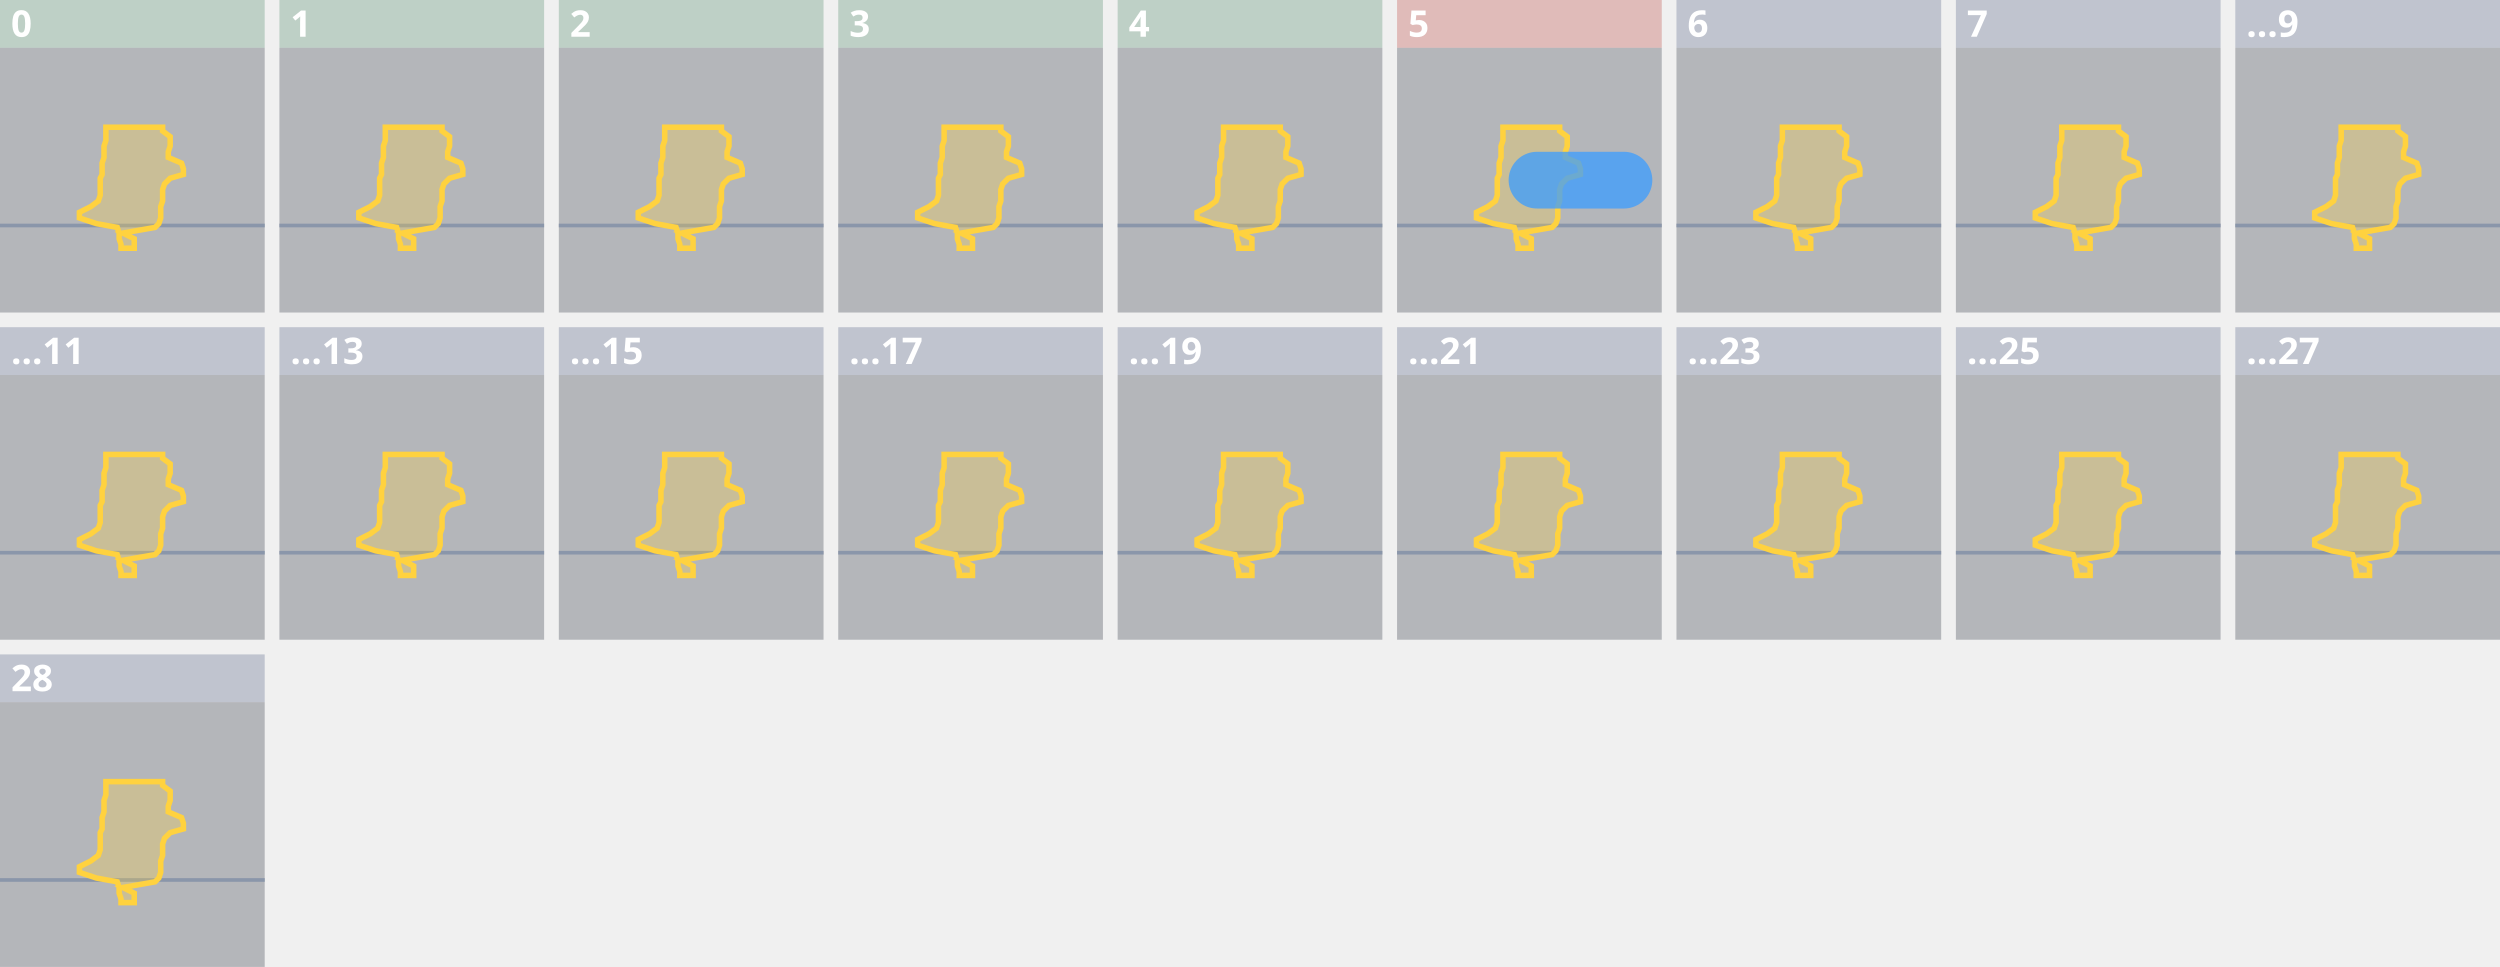
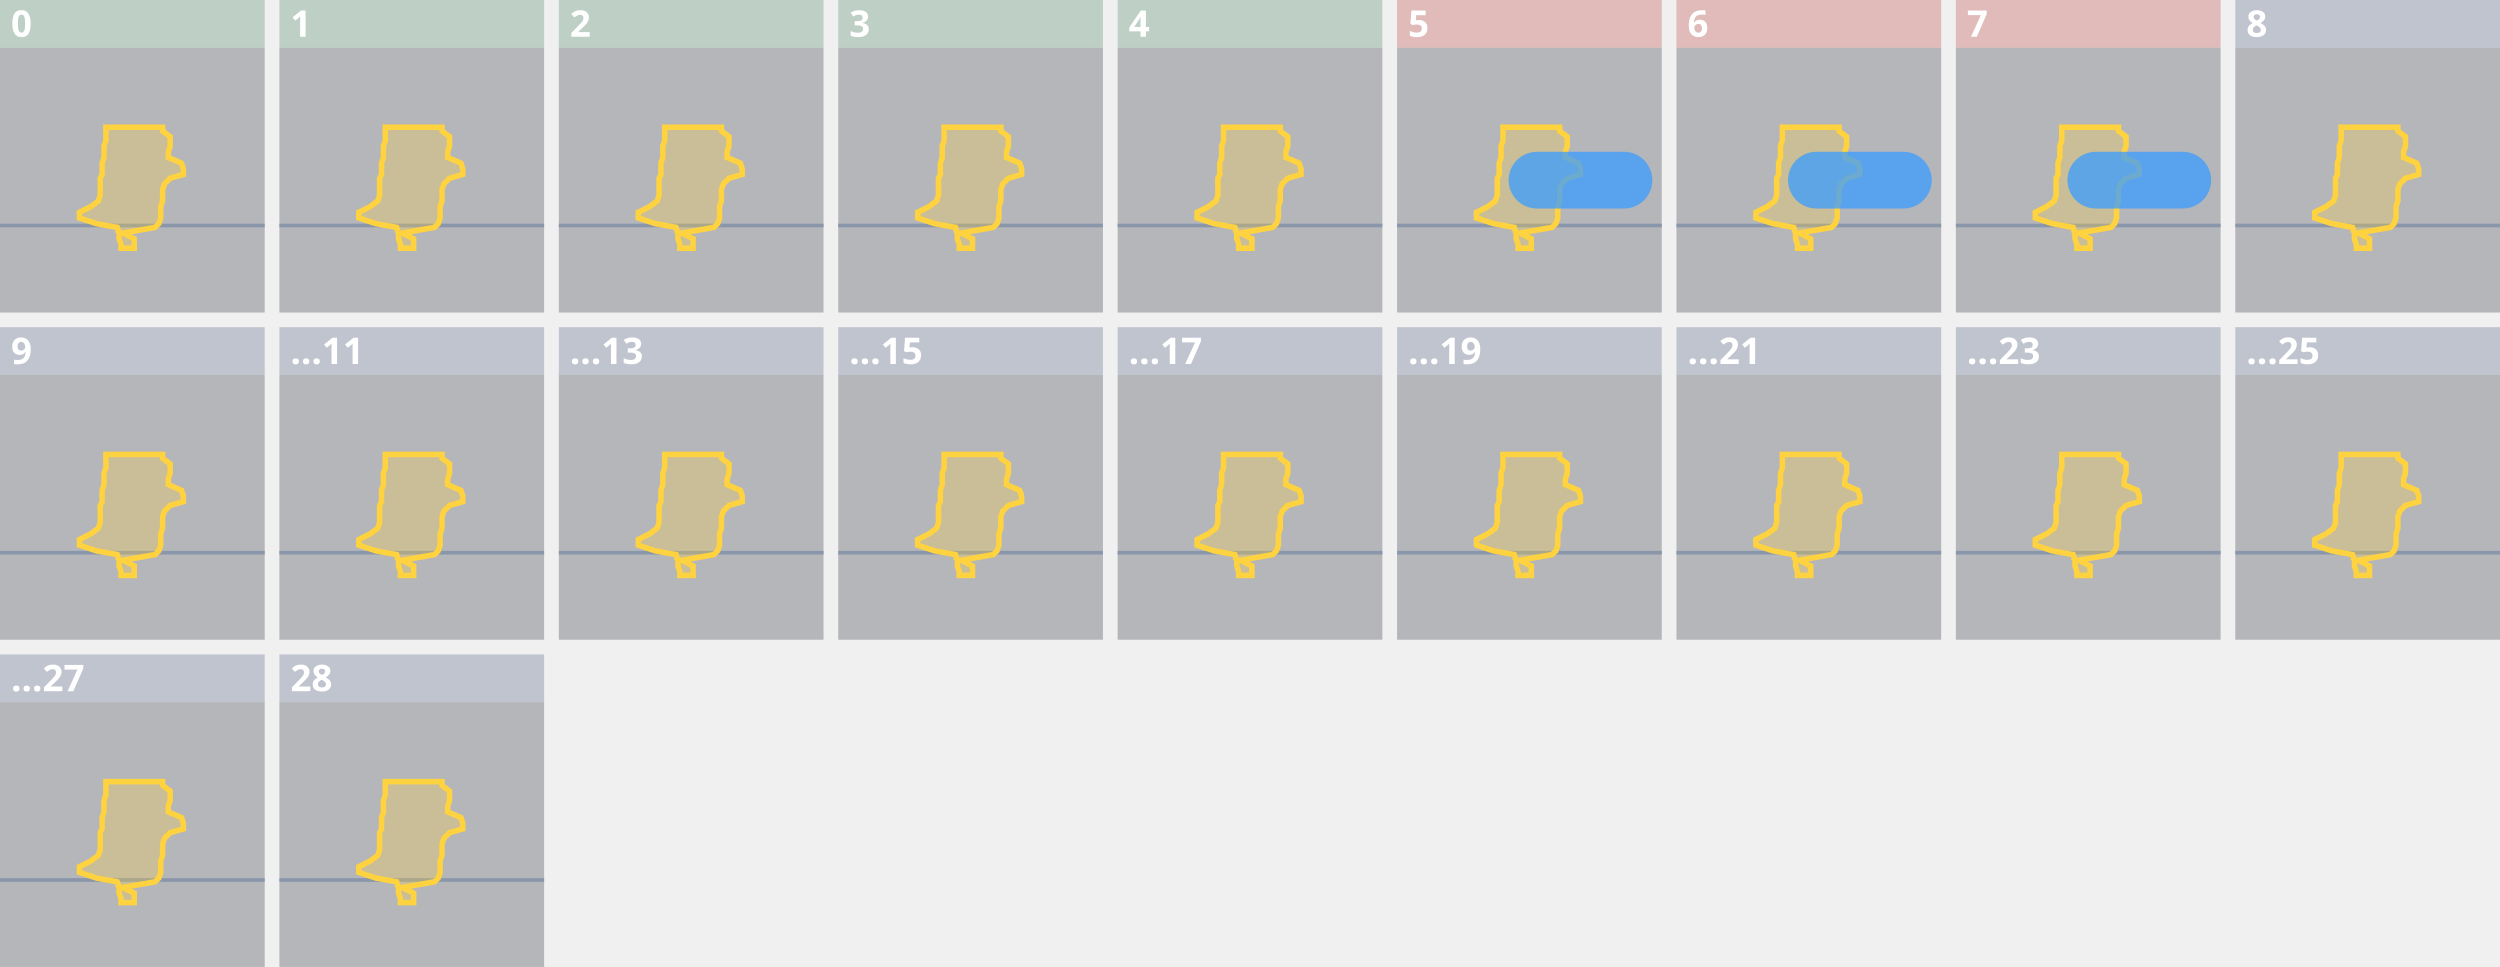
<svg xmlns="http://www.w3.org/2000/svg" viewBox="0 0 680 263" width="680" height="263">
  <style>text{font:bold 10px sans-serif;fill:#ffffff}.k{fill:#1b2230}.g{stroke:#8a96aa;stroke-width:1.94}use{stroke-width:2.92;fill-opacity:.28}.u{stroke:#ffd23f;fill:#ffd23f}.v{stroke:#4ade80;fill:#4ade80;fill-opacity:.6}.a{stroke:#e879f9;fill:#e879f9}.o{stroke:#22d3ee;fill:#22d3ee;fill-opacity:.5}.H{color:#ff4d3d;fill:#ff4d3d;opacity:.7}.G{color:#3b9cff;fill:#3b9cff;opacity:.75}.S{color:#ffa630;fill:#ffa630;opacity:.75}.T{color:#ffa630;fill:none;stroke:#ffa630;stroke-width:3.89;stroke-dasharray:7.8}.P{color:#c49bff;fill:none;stroke:#c49bff;stroke-width:1.94;stroke-dasharray:5.8}</style>
  <defs>
    <path id="b0" d="M-14 -28L16 -28L16 -26L20 -23L20 -21L20 -18L19 -15L19 -12L26 -9L27 -6L27 -3L20 -1L17 2L16 5L16 8L16 11L15 14L15 17L15 20L14 23L12 25L-5 28L1 31L1 34L1 36L-6 36L-6 34L-7 31L-7 28L-8 25L-19 23L-28 20L-28 17L-22 14L-18 11L-17 8L-17 5L-17 2L-17 -1L-16 -3L-16 -6L-16 -9L-15 -12L-15 -15L-15 -18L-14 -21L-14 -23L-14 -26Z" />
    <rect id="K" x="-70" y="-70" width="140" height="140" class="k" />
    <rect id="Ls" width="72" height="13" fill="#3f7d5a" />
    <rect id="La" width="72" height="13" fill="#b8332b" />
    <rect id="Le" width="72" height="13" fill="#46557a" />
  </defs>
  <use href="#Ls" x="0" y="0" />
  <text x="3" y="10">0</text>
  <svg x="0" y="13" width="72" height="72" viewBox="-70 -70 140 140">
    <use href="#K" />
    <line x1="-70" y1="24" x2="70" y2="24" class="g" />
    <use href="#b0" class="u" />
  </svg>
  <use href="#Ls" x="76" y="0" />
  <text x="79" y="10">1</text>
  <svg x="76" y="13" width="72" height="72" viewBox="-70 -70 140 140">
    <use href="#K" />
    <line x1="-70" y1="24" x2="70" y2="24" class="g" />
    <use href="#b0" class="u" />
  </svg>
  <use href="#Ls" x="152" y="0" />
  <text x="155" y="10">2</text>
  <svg x="152" y="13" width="72" height="72" viewBox="-70 -70 140 140">
    <use href="#K" />
    <line x1="-70" y1="24" x2="70" y2="24" class="g" />
    <use href="#b0" class="u" />
  </svg>
  <use href="#Ls" x="228" y="0" />
  <text x="231" y="10">3</text>
  <svg x="228" y="13" width="72" height="72" viewBox="-70 -70 140 140">
    <use href="#K" />
    <line x1="-70" y1="24" x2="70" y2="24" class="g" />
    <use href="#b0" class="u" />
  </svg>
  <use href="#Ls" x="304" y="0" />
  <text x="307" y="10">4</text>
  <svg x="304" y="13" width="72" height="72" viewBox="-70 -70 140 140">
    <use href="#K" />
    <line x1="-70" y1="24" x2="70" y2="24" class="g" />
    <use href="#b0" class="u" />
  </svg>
  <use href="#La" x="380" y="0" />
  <text x="383" y="10">5</text>
  <svg x="380" y="13" width="72" height="72" viewBox="-70 -70 140 140">
    <use href="#K" />
    <line x1="-70" y1="24" x2="70" y2="24" class="g" />
    <use href="#b0" class="u" />
    <g class="G">
      <line x1="4" y1="0" x2="50" y2="0" stroke="currentColor" stroke-width="30" stroke-linecap="round" />
    </g>
  </svg>
-   <use href="#Le" x="456" y="0" />
+   <use href="#La" x="456" y="0" />
  <text x="459" y="10">6</text>
  <svg x="456" y="13" width="72" height="72" viewBox="-70 -70 140 140">
    <use href="#K" />
    <line x1="-70" y1="24" x2="70" y2="24" class="g" />
    <use href="#b0" class="u" />
+     <g class="G">
+       <line x1="4" y1="0" x2="50" y2="0" stroke="currentColor" stroke-width="30" stroke-linecap="round" />
+     </g>
  </svg>
-   <use href="#Le" x="532" y="0" />
+   <use href="#La" x="532" y="0" />
  <text x="535" y="10">7</text>
  <svg x="532" y="13" width="72" height="72" viewBox="-70 -70 140 140">
    <use href="#K" />
    <line x1="-70" y1="24" x2="70" y2="24" class="g" />
    <use href="#b0" class="u" />
+     <g class="G">
+       <line x1="4" y1="0" x2="50" y2="0" stroke="currentColor" stroke-width="30" stroke-linecap="round" />
+     </g>
  </svg>
  <use href="#Le" x="608" y="0" />
-   <text x="611" y="10">…9</text>
+   <text x="611" y="10">8</text>
  <svg x="608" y="13" width="72" height="72" viewBox="-70 -70 140 140">
    <use href="#K" />
    <line x1="-70" y1="24" x2="70" y2="24" class="g" />
    <use href="#b0" class="u" />
  </svg>
  <use href="#Le" x="0" y="89" />
-   <text x="3" y="99">…11</text>
+   <text x="3" y="99">9</text>
  <svg x="0" y="102" width="72" height="72" viewBox="-70 -70 140 140">
    <use href="#K" />
    <line x1="-70" y1="24" x2="70" y2="24" class="g" />
    <use href="#b0" class="u" />
  </svg>
  <use href="#Le" x="76" y="89" />
-   <text x="79" y="99">…13</text>
+   <text x="79" y="99">…11</text>
  <svg x="76" y="102" width="72" height="72" viewBox="-70 -70 140 140">
    <use href="#K" />
    <line x1="-70" y1="24" x2="70" y2="24" class="g" />
    <use href="#b0" class="u" />
  </svg>
  <use href="#Le" x="152" y="89" />
-   <text x="155" y="99">…15</text>
+   <text x="155" y="99">…13</text>
  <svg x="152" y="102" width="72" height="72" viewBox="-70 -70 140 140">
    <use href="#K" />
    <line x1="-70" y1="24" x2="70" y2="24" class="g" />
    <use href="#b0" class="u" />
  </svg>
  <use href="#Le" x="228" y="89" />
-   <text x="231" y="99">…17</text>
+   <text x="231" y="99">…15</text>
  <svg x="228" y="102" width="72" height="72" viewBox="-70 -70 140 140">
    <use href="#K" />
    <line x1="-70" y1="24" x2="70" y2="24" class="g" />
    <use href="#b0" class="u" />
  </svg>
  <use href="#Le" x="304" y="89" />
-   <text x="307" y="99">…19</text>
+   <text x="307" y="99">…17</text>
  <svg x="304" y="102" width="72" height="72" viewBox="-70 -70 140 140">
    <use href="#K" />
    <line x1="-70" y1="24" x2="70" y2="24" class="g" />
    <use href="#b0" class="u" />
  </svg>
  <use href="#Le" x="380" y="89" />
-   <text x="383" y="99">…21</text>
+   <text x="383" y="99">…19</text>
  <svg x="380" y="102" width="72" height="72" viewBox="-70 -70 140 140">
    <use href="#K" />
    <line x1="-70" y1="24" x2="70" y2="24" class="g" />
    <use href="#b0" class="u" />
  </svg>
  <use href="#Le" x="456" y="89" />
-   <text x="459" y="99">…23</text>
+   <text x="459" y="99">…21</text>
  <svg x="456" y="102" width="72" height="72" viewBox="-70 -70 140 140">
    <use href="#K" />
    <line x1="-70" y1="24" x2="70" y2="24" class="g" />
    <use href="#b0" class="u" />
  </svg>
  <use href="#Le" x="532" y="89" />
-   <text x="535" y="99">…25</text>
+   <text x="535" y="99">…23</text>
  <svg x="532" y="102" width="72" height="72" viewBox="-70 -70 140 140">
    <use href="#K" />
    <line x1="-70" y1="24" x2="70" y2="24" class="g" />
    <use href="#b0" class="u" />
  </svg>
  <use href="#Le" x="608" y="89" />
-   <text x="611" y="99">…27</text>
+   <text x="611" y="99">…25</text>
  <svg x="608" y="102" width="72" height="72" viewBox="-70 -70 140 140">
    <use href="#K" />
    <line x1="-70" y1="24" x2="70" y2="24" class="g" />
    <use href="#b0" class="u" />
  </svg>
  <use href="#Le" x="0" y="178" />
-   <text x="3" y="188">28</text>
+   <text x="3" y="188">…27</text>
  <svg x="0" y="191" width="72" height="72" viewBox="-70 -70 140 140">
    <use href="#K" />
    <line x1="-70" y1="24" x2="70" y2="24" class="g" />
    <use href="#b0" class="u" />
  </svg>
+   <use href="#Le" x="76" y="178" />
+   <text x="79" y="188">28</text>
+   <svg x="76" y="191" width="72" height="72" viewBox="-70 -70 140 140">
+     <use href="#K" />
+     <line x1="-70" y1="24" x2="70" y2="24" class="g" />
+     <use href="#b0" class="u" />
+   </svg>
</svg>
